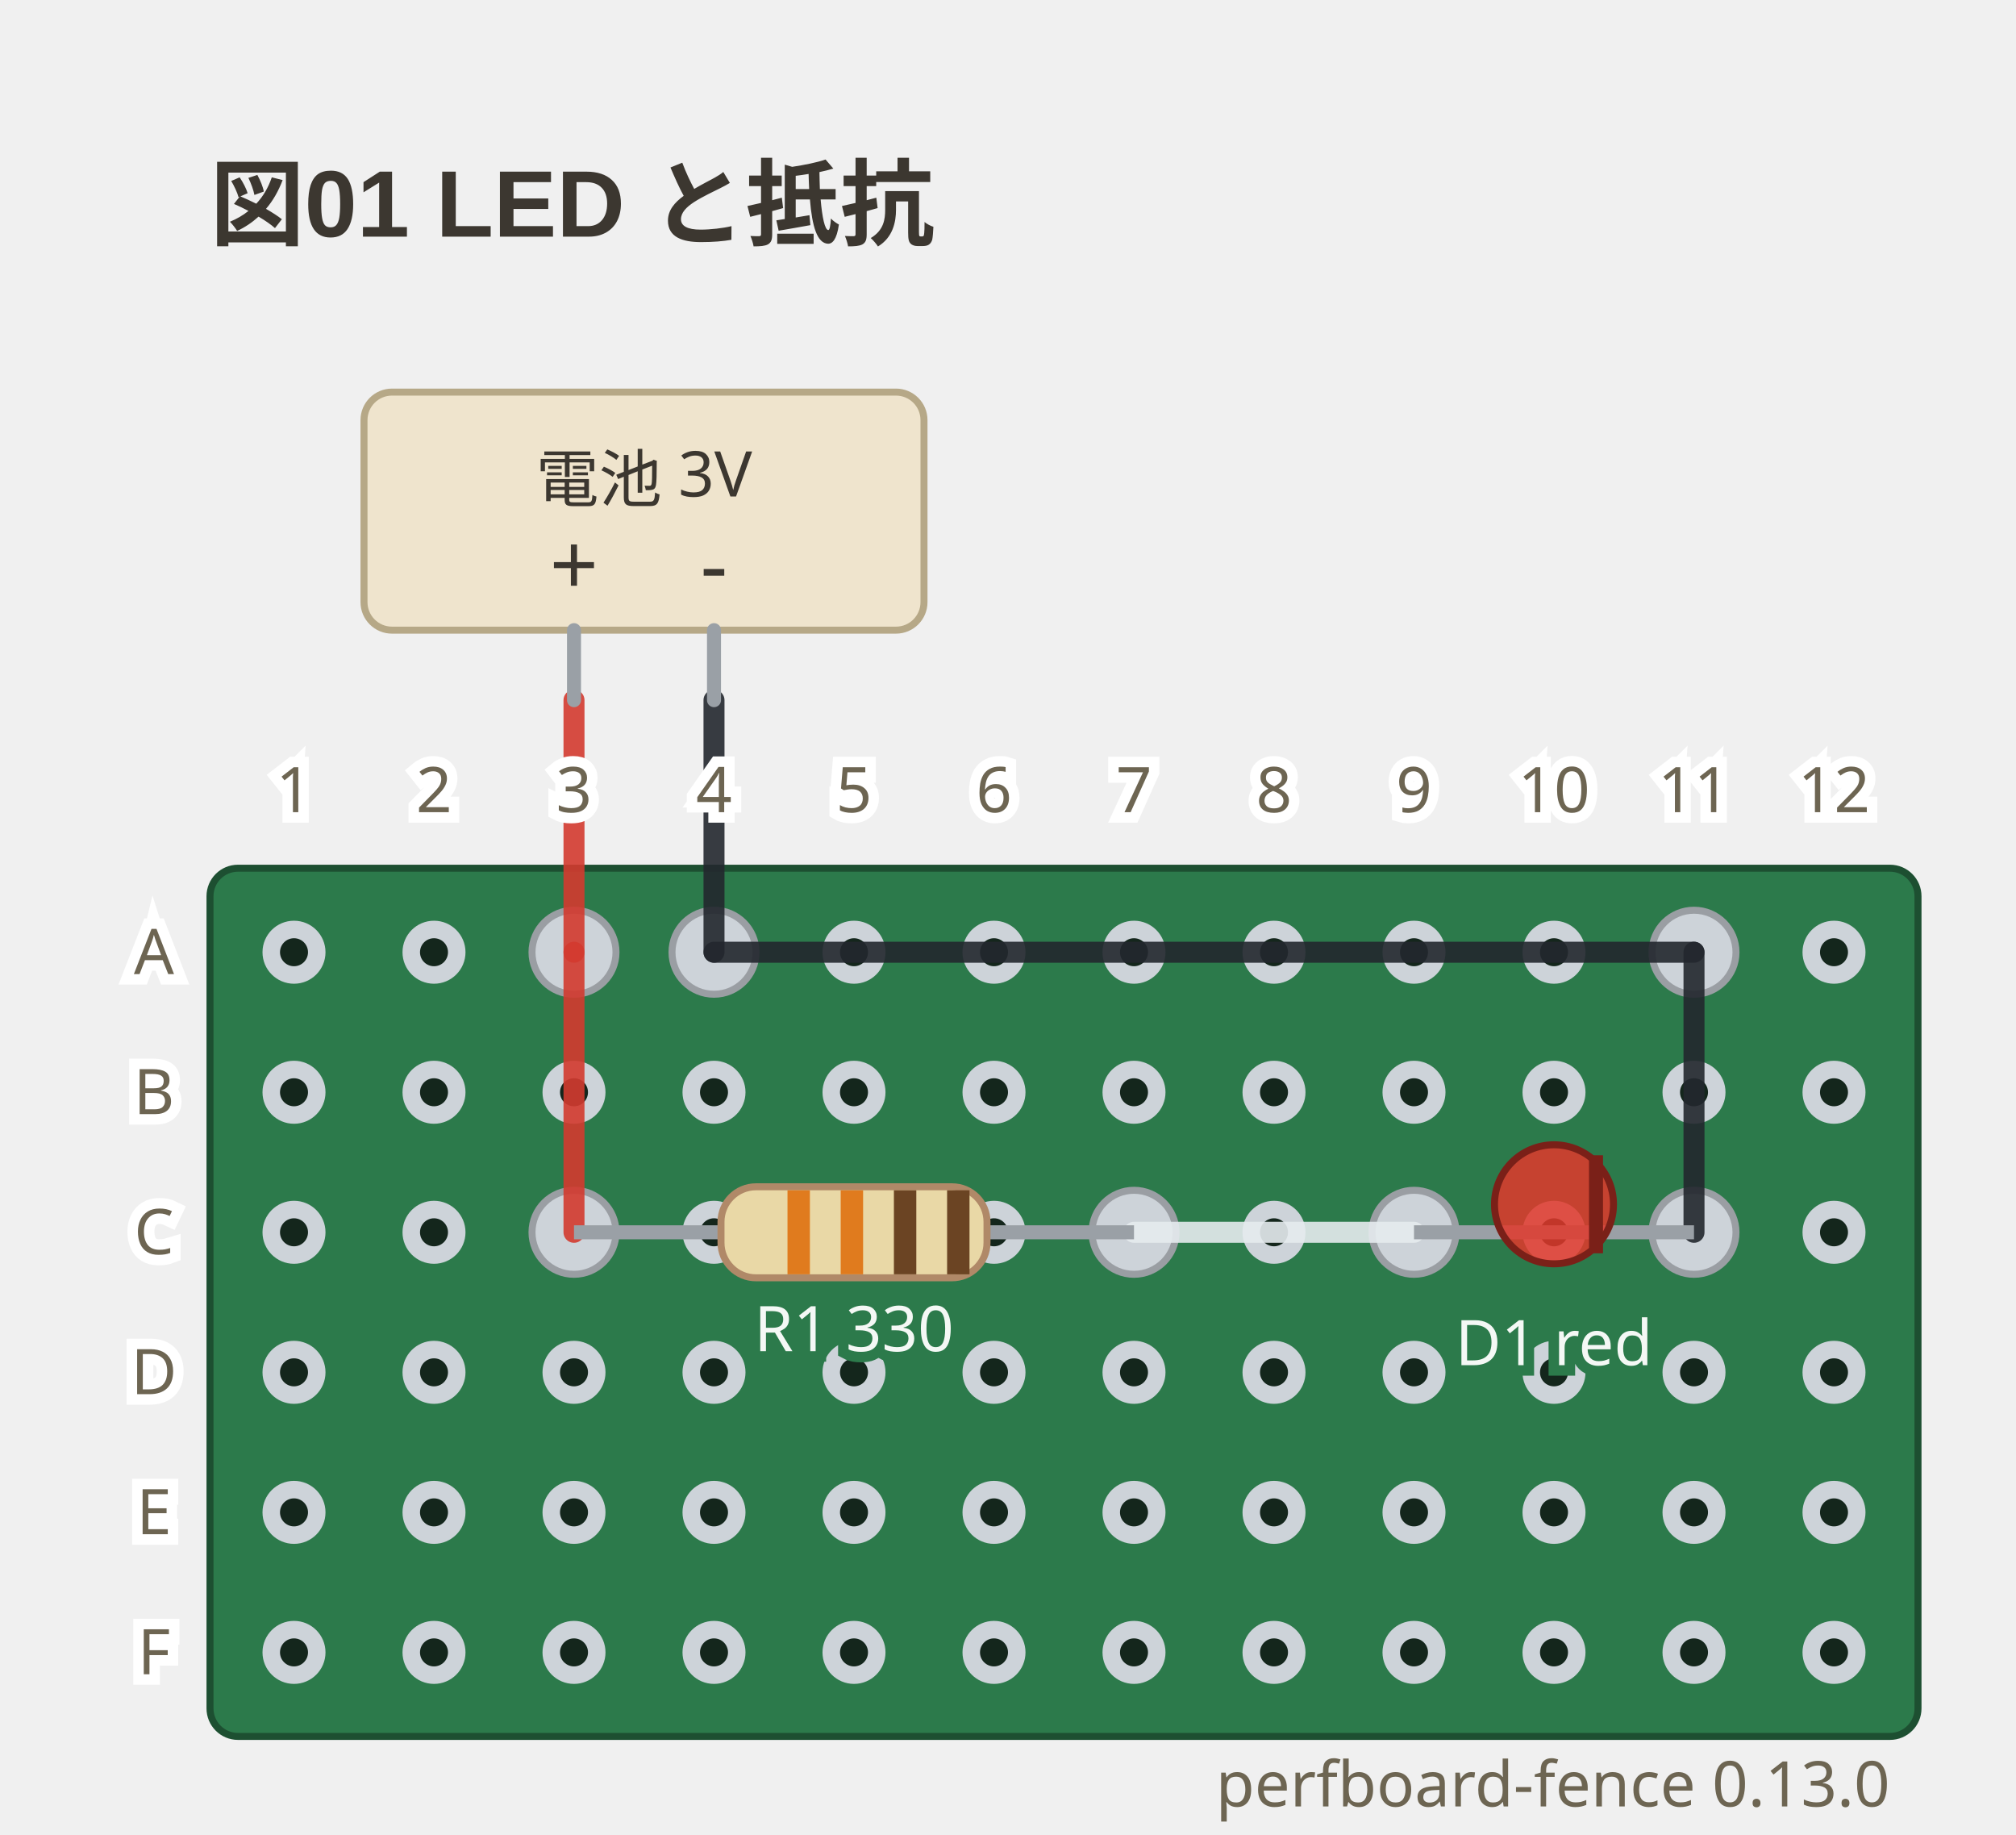
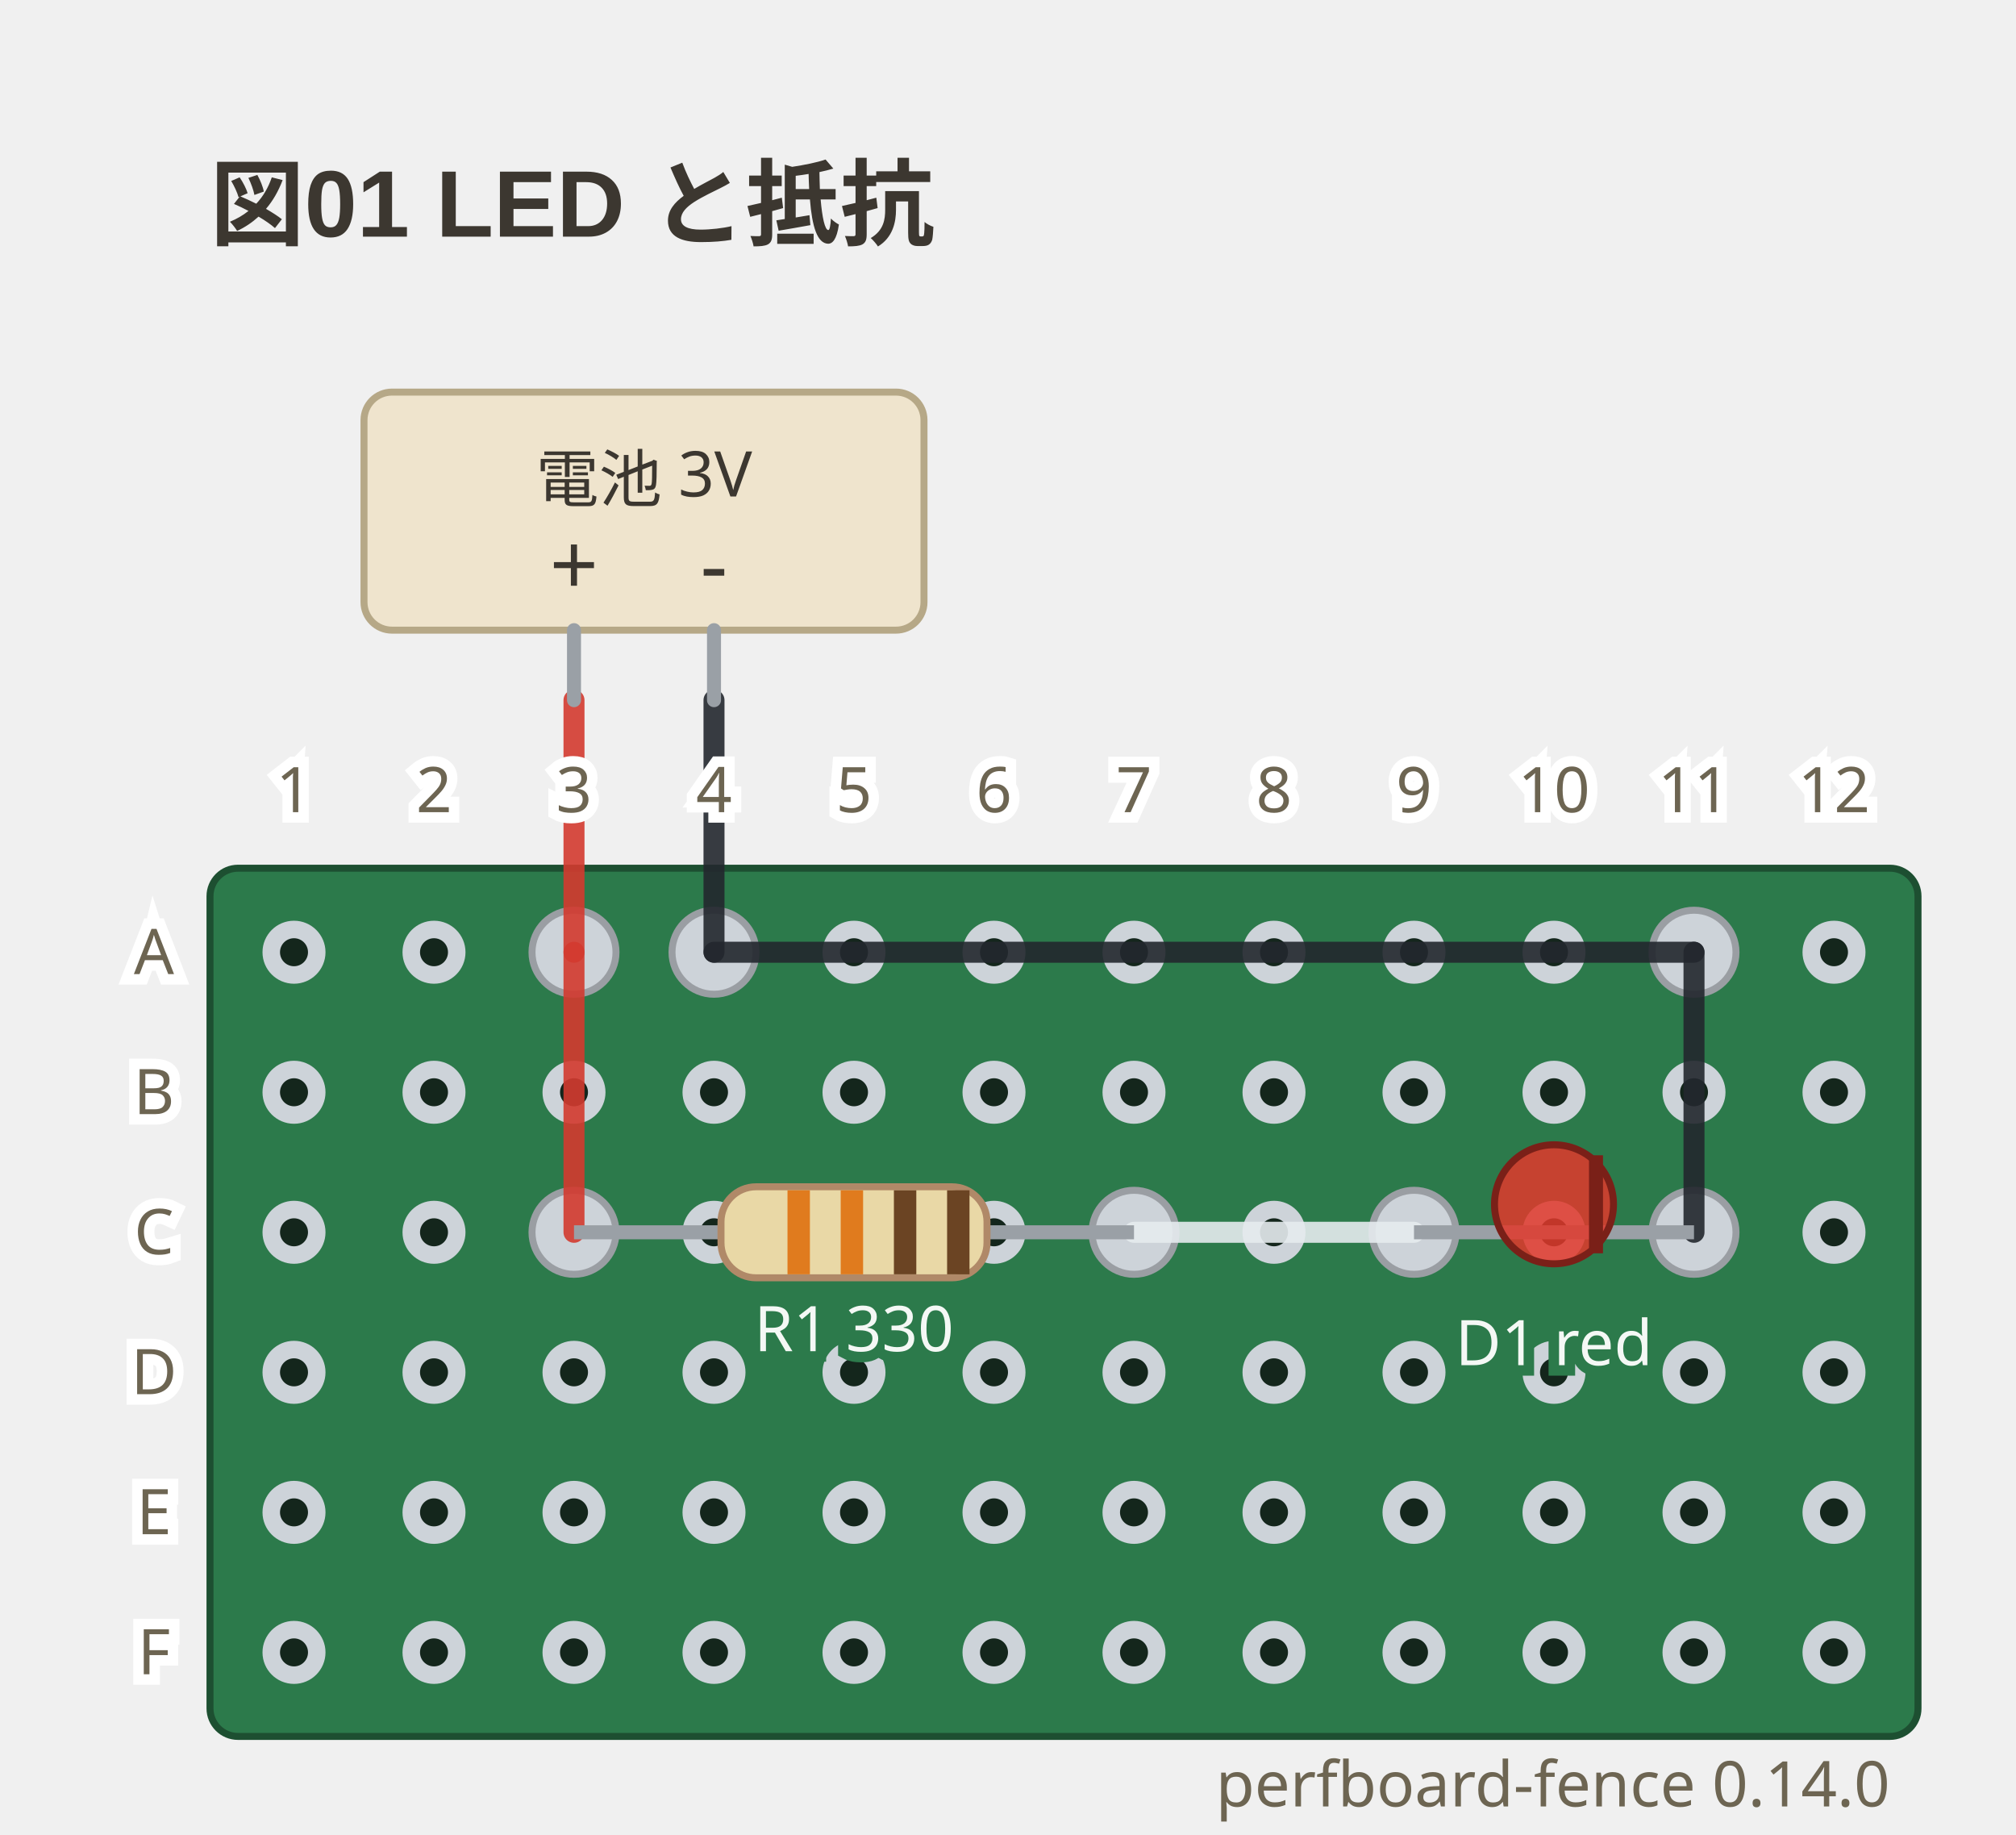
- <svg xmlns="http://www.w3.org/2000/svg" viewBox="0 0 288 262" width="288" height="262" data-perfboard-fence="0.13.0" role="img">
+ <svg xmlns="http://www.w3.org/2000/svg" viewBox="0 0 288 262" width="288" height="262" data-perfboard-fence="0.14.0" role="img">
  <text x="30" y="34" text-anchor="start" font-family="'Segoe UI', 'Helvetica Neue', Arial, 'Noto Sans', 'Hiragino Sans', 'Yu Gothic UI', 'Noto Sans CJK JP', sans-serif" fill="#3c3730" font-size="13.5" font-weight="600">図01 LED と抵抗</text>
  <rect x="30" y="124" width="244" height="124" rx="4" fill="#2c7a4b" stroke="#1d4f31" stroke-width="1" />
  <circle cx="42" cy="136" r="3.25" fill="#14261c" stroke="#cdd3d9" stroke-width="2.5" />
  <circle cx="62" cy="136" r="3.25" fill="#14261c" stroke="#cdd3d9" stroke-width="2.5" />
  <circle cx="82" cy="136" r="3.25" fill="#14261c" stroke="#cdd3d9" stroke-width="2.5" />
  <circle cx="102" cy="136" r="3.25" fill="#14261c" stroke="#cdd3d9" stroke-width="2.5" />
  <circle cx="122" cy="136" r="3.25" fill="#14261c" stroke="#cdd3d9" stroke-width="2.5" />
  <circle cx="142" cy="136" r="3.25" fill="#14261c" stroke="#cdd3d9" stroke-width="2.5" />
  <circle cx="162" cy="136" r="3.25" fill="#14261c" stroke="#cdd3d9" stroke-width="2.5" />
  <circle cx="182" cy="136" r="3.25" fill="#14261c" stroke="#cdd3d9" stroke-width="2.5" />
  <circle cx="202" cy="136" r="3.25" fill="#14261c" stroke="#cdd3d9" stroke-width="2.5" />
  <circle cx="222" cy="136" r="3.25" fill="#14261c" stroke="#cdd3d9" stroke-width="2.5" />
  <circle cx="242" cy="136" r="3.25" fill="#14261c" stroke="#cdd3d9" stroke-width="2.5" />
  <circle cx="262" cy="136" r="3.25" fill="#14261c" stroke="#cdd3d9" stroke-width="2.5" />
  <circle cx="42" cy="156" r="3.25" fill="#14261c" stroke="#cdd3d9" stroke-width="2.5" />
  <circle cx="62" cy="156" r="3.25" fill="#14261c" stroke="#cdd3d9" stroke-width="2.5" />
  <circle cx="82" cy="156" r="3.25" fill="#14261c" stroke="#cdd3d9" stroke-width="2.5" />
  <circle cx="102" cy="156" r="3.25" fill="#14261c" stroke="#cdd3d9" stroke-width="2.5" />
  <circle cx="122" cy="156" r="3.25" fill="#14261c" stroke="#cdd3d9" stroke-width="2.5" />
  <circle cx="142" cy="156" r="3.25" fill="#14261c" stroke="#cdd3d9" stroke-width="2.5" />
  <circle cx="162" cy="156" r="3.25" fill="#14261c" stroke="#cdd3d9" stroke-width="2.5" />
  <circle cx="182" cy="156" r="3.25" fill="#14261c" stroke="#cdd3d9" stroke-width="2.5" />
  <circle cx="202" cy="156" r="3.25" fill="#14261c" stroke="#cdd3d9" stroke-width="2.5" />
  <circle cx="222" cy="156" r="3.25" fill="#14261c" stroke="#cdd3d9" stroke-width="2.5" />
  <circle cx="242" cy="156" r="3.25" fill="#14261c" stroke="#cdd3d9" stroke-width="2.5" />
  <circle cx="262" cy="156" r="3.25" fill="#14261c" stroke="#cdd3d9" stroke-width="2.5" />
  <circle cx="42" cy="176" r="3.25" fill="#14261c" stroke="#cdd3d9" stroke-width="2.5" />
  <circle cx="62" cy="176" r="3.25" fill="#14261c" stroke="#cdd3d9" stroke-width="2.5" />
  <circle cx="82" cy="176" r="3.25" fill="#14261c" stroke="#cdd3d9" stroke-width="2.5" />
  <circle cx="102" cy="176" r="3.25" fill="#14261c" stroke="#cdd3d9" stroke-width="2.5" />
  <circle cx="122" cy="176" r="3.25" fill="#14261c" stroke="#cdd3d9" stroke-width="2.5" />
  <circle cx="142" cy="176" r="3.25" fill="#14261c" stroke="#cdd3d9" stroke-width="2.5" />
  <circle cx="162" cy="176" r="3.25" fill="#14261c" stroke="#cdd3d9" stroke-width="2.5" />
  <circle cx="182" cy="176" r="3.25" fill="#14261c" stroke="#cdd3d9" stroke-width="2.5" />
  <circle cx="202" cy="176" r="3.25" fill="#14261c" stroke="#cdd3d9" stroke-width="2.5" />
  <circle cx="222" cy="176" r="3.25" fill="#14261c" stroke="#cdd3d9" stroke-width="2.5" />
  <circle cx="242" cy="176" r="3.25" fill="#14261c" stroke="#cdd3d9" stroke-width="2.5" />
  <circle cx="262" cy="176" r="3.25" fill="#14261c" stroke="#cdd3d9" stroke-width="2.5" />
  <circle cx="42" cy="196" r="3.25" fill="#14261c" stroke="#cdd3d9" stroke-width="2.5" />
  <circle cx="62" cy="196" r="3.25" fill="#14261c" stroke="#cdd3d9" stroke-width="2.5" />
  <circle cx="82" cy="196" r="3.25" fill="#14261c" stroke="#cdd3d9" stroke-width="2.5" />
  <circle cx="102" cy="196" r="3.25" fill="#14261c" stroke="#cdd3d9" stroke-width="2.5" />
  <circle cx="122" cy="196" r="3.25" fill="#14261c" stroke="#cdd3d9" stroke-width="2.5" />
  <circle cx="142" cy="196" r="3.25" fill="#14261c" stroke="#cdd3d9" stroke-width="2.5" />
  <circle cx="162" cy="196" r="3.25" fill="#14261c" stroke="#cdd3d9" stroke-width="2.5" />
  <circle cx="182" cy="196" r="3.25" fill="#14261c" stroke="#cdd3d9" stroke-width="2.5" />
  <circle cx="202" cy="196" r="3.25" fill="#14261c" stroke="#cdd3d9" stroke-width="2.5" />
  <circle cx="222" cy="196" r="3.25" fill="#14261c" stroke="#cdd3d9" stroke-width="2.5" />
  <circle cx="242" cy="196" r="3.25" fill="#14261c" stroke="#cdd3d9" stroke-width="2.5" />
  <circle cx="262" cy="196" r="3.25" fill="#14261c" stroke="#cdd3d9" stroke-width="2.5" />
  <circle cx="42" cy="216" r="3.25" fill="#14261c" stroke="#cdd3d9" stroke-width="2.5" />
  <circle cx="62" cy="216" r="3.25" fill="#14261c" stroke="#cdd3d9" stroke-width="2.5" />
  <circle cx="82" cy="216" r="3.25" fill="#14261c" stroke="#cdd3d9" stroke-width="2.5" />
  <circle cx="102" cy="216" r="3.25" fill="#14261c" stroke="#cdd3d9" stroke-width="2.5" />
  <circle cx="122" cy="216" r="3.25" fill="#14261c" stroke="#cdd3d9" stroke-width="2.5" />
  <circle cx="142" cy="216" r="3.25" fill="#14261c" stroke="#cdd3d9" stroke-width="2.5" />
  <circle cx="162" cy="216" r="3.25" fill="#14261c" stroke="#cdd3d9" stroke-width="2.5" />
  <circle cx="182" cy="216" r="3.25" fill="#14261c" stroke="#cdd3d9" stroke-width="2.5" />
  <circle cx="202" cy="216" r="3.25" fill="#14261c" stroke="#cdd3d9" stroke-width="2.5" />
  <circle cx="222" cy="216" r="3.25" fill="#14261c" stroke="#cdd3d9" stroke-width="2.5" />
  <circle cx="242" cy="216" r="3.25" fill="#14261c" stroke="#cdd3d9" stroke-width="2.5" />
  <circle cx="262" cy="216" r="3.25" fill="#14261c" stroke="#cdd3d9" stroke-width="2.5" />
  <circle cx="42" cy="236" r="3.25" fill="#14261c" stroke="#cdd3d9" stroke-width="2.5" />
  <circle cx="62" cy="236" r="3.25" fill="#14261c" stroke="#cdd3d9" stroke-width="2.5" />
  <circle cx="82" cy="236" r="3.25" fill="#14261c" stroke="#cdd3d9" stroke-width="2.5" />
  <circle cx="102" cy="236" r="3.25" fill="#14261c" stroke="#cdd3d9" stroke-width="2.5" />
  <circle cx="122" cy="236" r="3.25" fill="#14261c" stroke="#cdd3d9" stroke-width="2.5" />
  <circle cx="142" cy="236" r="3.25" fill="#14261c" stroke="#cdd3d9" stroke-width="2.5" />
  <circle cx="162" cy="236" r="3.25" fill="#14261c" stroke="#cdd3d9" stroke-width="2.5" />
  <circle cx="182" cy="236" r="3.25" fill="#14261c" stroke="#cdd3d9" stroke-width="2.5" />
  <circle cx="202" cy="236" r="3.25" fill="#14261c" stroke="#cdd3d9" stroke-width="2.5" />
  <circle cx="222" cy="236" r="3.25" fill="#14261c" stroke="#cdd3d9" stroke-width="2.5" />
  <circle cx="242" cy="236" r="3.25" fill="#14261c" stroke="#cdd3d9" stroke-width="2.5" />
  <circle cx="262" cy="236" r="3.25" fill="#14261c" stroke="#cdd3d9" stroke-width="2.5" />
  <circle cx="82" cy="176" r="6" fill="#cdd3d9" stroke="#9a9ea3" stroke-width="1" />
  <circle cx="162" cy="176" r="6" fill="#cdd3d9" stroke="#9a9ea3" stroke-width="1" />
  <circle cx="202" cy="176" r="6" fill="#cdd3d9" stroke="#9a9ea3" stroke-width="1" />
  <circle cx="242" cy="176" r="6" fill="#cdd3d9" stroke="#9a9ea3" stroke-width="1" />
  <circle cx="82" cy="136" r="6" fill="#cdd3d9" stroke="#9a9ea3" stroke-width="1" />
  <circle cx="102" cy="136" r="6" fill="#cdd3d9" stroke="#9a9ea3" stroke-width="1" />
  <circle cx="242" cy="136" r="6" fill="#cdd3d9" stroke="#9a9ea3" stroke-width="1" />
  <line x1="82" y1="136" x2="82" y2="176" stroke="#d33a2f" stroke-width="3" stroke-linecap="round" stroke-opacity="0.9" />
  <line x1="162" y1="176" x2="202" y2="176" stroke="#e6ebef" stroke-width="3" stroke-linecap="round" stroke-opacity="0.9" />
  <line x1="102" y1="136" x2="242" y2="136" stroke="#23272e" stroke-width="3" stroke-linecap="round" stroke-opacity="0.9" />
  <line x1="242" y1="136" x2="242" y2="176" stroke="#23272e" stroke-width="3" stroke-linecap="round" stroke-opacity="0.9" />
  <line x1="82" y1="100" x2="82" y2="136" stroke="#d33a2f" stroke-width="3" stroke-linecap="round" stroke-opacity="0.9" />
  <line x1="102" y1="100" x2="102" y2="136" stroke="#23272e" stroke-width="3" stroke-linecap="round" stroke-opacity="0.9" />
  <rect x="52" y="56" width="80" height="34" rx="4" fill="#efe4cd" stroke="#b6a887" stroke-width="1" />
  <line x1="82" y1="90" x2="82" y2="100" stroke="#9aa0a6" stroke-width="2" stroke-linecap="round" />
  <text x="82" y="85" text-anchor="middle" font-family="ui-sans-serif, system-ui, sans-serif" fill="#3c3730" font-size="12.15">+</text>
  <line x1="102" y1="90" x2="102" y2="100" stroke="#9aa0a6" stroke-width="2" stroke-linecap="round" />
  <text x="102" y="85" text-anchor="middle" font-family="ui-sans-serif, system-ui, sans-serif" fill="#3c3730" font-size="12.15">-</text>
  <text x="92" y="68.5" text-anchor="middle" font-family="ui-sans-serif, system-ui, sans-serif" fill="#3c3730" font-size="9" dominant-baseline="middle">電池 3V</text>
  <line x1="82" y1="176" x2="162" y2="176" stroke="#9aa0a6" stroke-width="2" />
  <g transform="translate(122 176) rotate(0)">
    <rect x="-19" y="-6.5" width="38" height="13" rx="5" fill="#e9d8a6" stroke="#b08968" />
    <rect x="-9.5" y="-6" width="3.2" height="12" fill="#e07b1e" />
    <rect x="-1.9" y="-6" width="3.2" height="12" fill="#e07b1e" />
    <rect x="5.7" y="-6" width="3.2" height="12" fill="#6b4423" />
    <rect x="13.3" y="-6" width="3.2" height="12" fill="#6b4423" />
  </g>
  <text x="122" y="192.98" text-anchor="middle" font-family="ui-sans-serif, system-ui, sans-serif" stroke="#2c7a4b" stroke-width="3" paint-order="stroke" fill="#f4f8f5" font-size="9">R1 330</text>
  <line x1="202" y1="176" x2="242" y2="176" stroke="#9aa0a6" stroke-width="2" />
  <g transform="translate(222 176) rotate(0)">
    <circle cx="0" cy="-4" r="8.5" fill="#e0392c" fill-opacity="0.85" stroke="#7a2018" />
    <line x1="6" y1="-11" x2="6" y2="3" stroke="#7a2018" stroke-width="2" />
  </g>
  <text x="222" y="194.98" text-anchor="middle" font-family="ui-sans-serif, system-ui, sans-serif" stroke="#2c7a4b" stroke-width="3" paint-order="stroke" fill="#f4f8f5" font-size="9">D1 red</text>
  <text x="22" y="136" text-anchor="middle" font-family="ui-sans-serif, system-ui, sans-serif" stroke="#ffffff" stroke-width="3" paint-order="stroke" fill="#6d6552" font-size="9" dominant-baseline="middle">A</text>
  <text x="22" y="156" text-anchor="middle" font-family="ui-sans-serif, system-ui, sans-serif" stroke="#ffffff" stroke-width="3" paint-order="stroke" fill="#6d6552" font-size="9" dominant-baseline="middle">B</text>
  <text x="22" y="176" text-anchor="middle" font-family="ui-sans-serif, system-ui, sans-serif" stroke="#ffffff" stroke-width="3" paint-order="stroke" fill="#6d6552" font-size="9" dominant-baseline="middle">C</text>
  <text x="22" y="196" text-anchor="middle" font-family="ui-sans-serif, system-ui, sans-serif" stroke="#ffffff" stroke-width="3" paint-order="stroke" fill="#6d6552" font-size="9" dominant-baseline="middle">D</text>
  <text x="22" y="216" text-anchor="middle" font-family="ui-sans-serif, system-ui, sans-serif" stroke="#ffffff" stroke-width="3" paint-order="stroke" fill="#6d6552" font-size="9" dominant-baseline="middle">E</text>
  <text x="22" y="236" text-anchor="middle" font-family="ui-sans-serif, system-ui, sans-serif" stroke="#ffffff" stroke-width="3" paint-order="stroke" fill="#6d6552" font-size="9" dominant-baseline="middle">F</text>
  <text x="42" y="116" text-anchor="middle" font-family="ui-sans-serif, system-ui, sans-serif" stroke="#ffffff" stroke-width="3" paint-order="stroke" fill="#6d6552" font-size="9">1</text>
  <text x="62" y="116" text-anchor="middle" font-family="ui-sans-serif, system-ui, sans-serif" stroke="#ffffff" stroke-width="3" paint-order="stroke" fill="#6d6552" font-size="9">2</text>
  <text x="82" y="116" text-anchor="middle" font-family="ui-sans-serif, system-ui, sans-serif" stroke="#ffffff" stroke-width="3" paint-order="stroke" fill="#6d6552" font-size="9">3</text>
  <text x="102" y="116" text-anchor="middle" font-family="ui-sans-serif, system-ui, sans-serif" stroke="#ffffff" stroke-width="3" paint-order="stroke" fill="#6d6552" font-size="9">4</text>
  <text x="122" y="116" text-anchor="middle" font-family="ui-sans-serif, system-ui, sans-serif" stroke="#ffffff" stroke-width="3" paint-order="stroke" fill="#6d6552" font-size="9">5</text>
  <text x="142" y="116" text-anchor="middle" font-family="ui-sans-serif, system-ui, sans-serif" stroke="#ffffff" stroke-width="3" paint-order="stroke" fill="#6d6552" font-size="9">6</text>
  <text x="162" y="116" text-anchor="middle" font-family="ui-sans-serif, system-ui, sans-serif" stroke="#ffffff" stroke-width="3" paint-order="stroke" fill="#6d6552" font-size="9">7</text>
  <text x="182" y="116" text-anchor="middle" font-family="ui-sans-serif, system-ui, sans-serif" stroke="#ffffff" stroke-width="3" paint-order="stroke" fill="#6d6552" font-size="9">8</text>
  <text x="202" y="116" text-anchor="middle" font-family="ui-sans-serif, system-ui, sans-serif" stroke="#ffffff" stroke-width="3" paint-order="stroke" fill="#6d6552" font-size="9">9</text>
  <text x="222" y="116" text-anchor="middle" font-family="ui-sans-serif, system-ui, sans-serif" stroke="#ffffff" stroke-width="3" paint-order="stroke" fill="#6d6552" font-size="9">10</text>
  <text x="242" y="116" text-anchor="middle" font-family="ui-sans-serif, system-ui, sans-serif" stroke="#ffffff" stroke-width="3" paint-order="stroke" fill="#6d6552" font-size="9">11</text>
  <text x="262" y="116" text-anchor="middle" font-family="ui-sans-serif, system-ui, sans-serif" stroke="#ffffff" stroke-width="3" paint-order="stroke" fill="#6d6552" font-size="9">12</text>
-   <text x="270" y="258" text-anchor="end" font-family="ui-sans-serif, system-ui, sans-serif" fill="#6d6552" font-size="9">perfboard-fence 0.13.0</text>
+   <text x="270" y="258" text-anchor="end" font-family="ui-sans-serif, system-ui, sans-serif" fill="#6d6552" font-size="9">perfboard-fence 0.14.0</text>
</svg>
